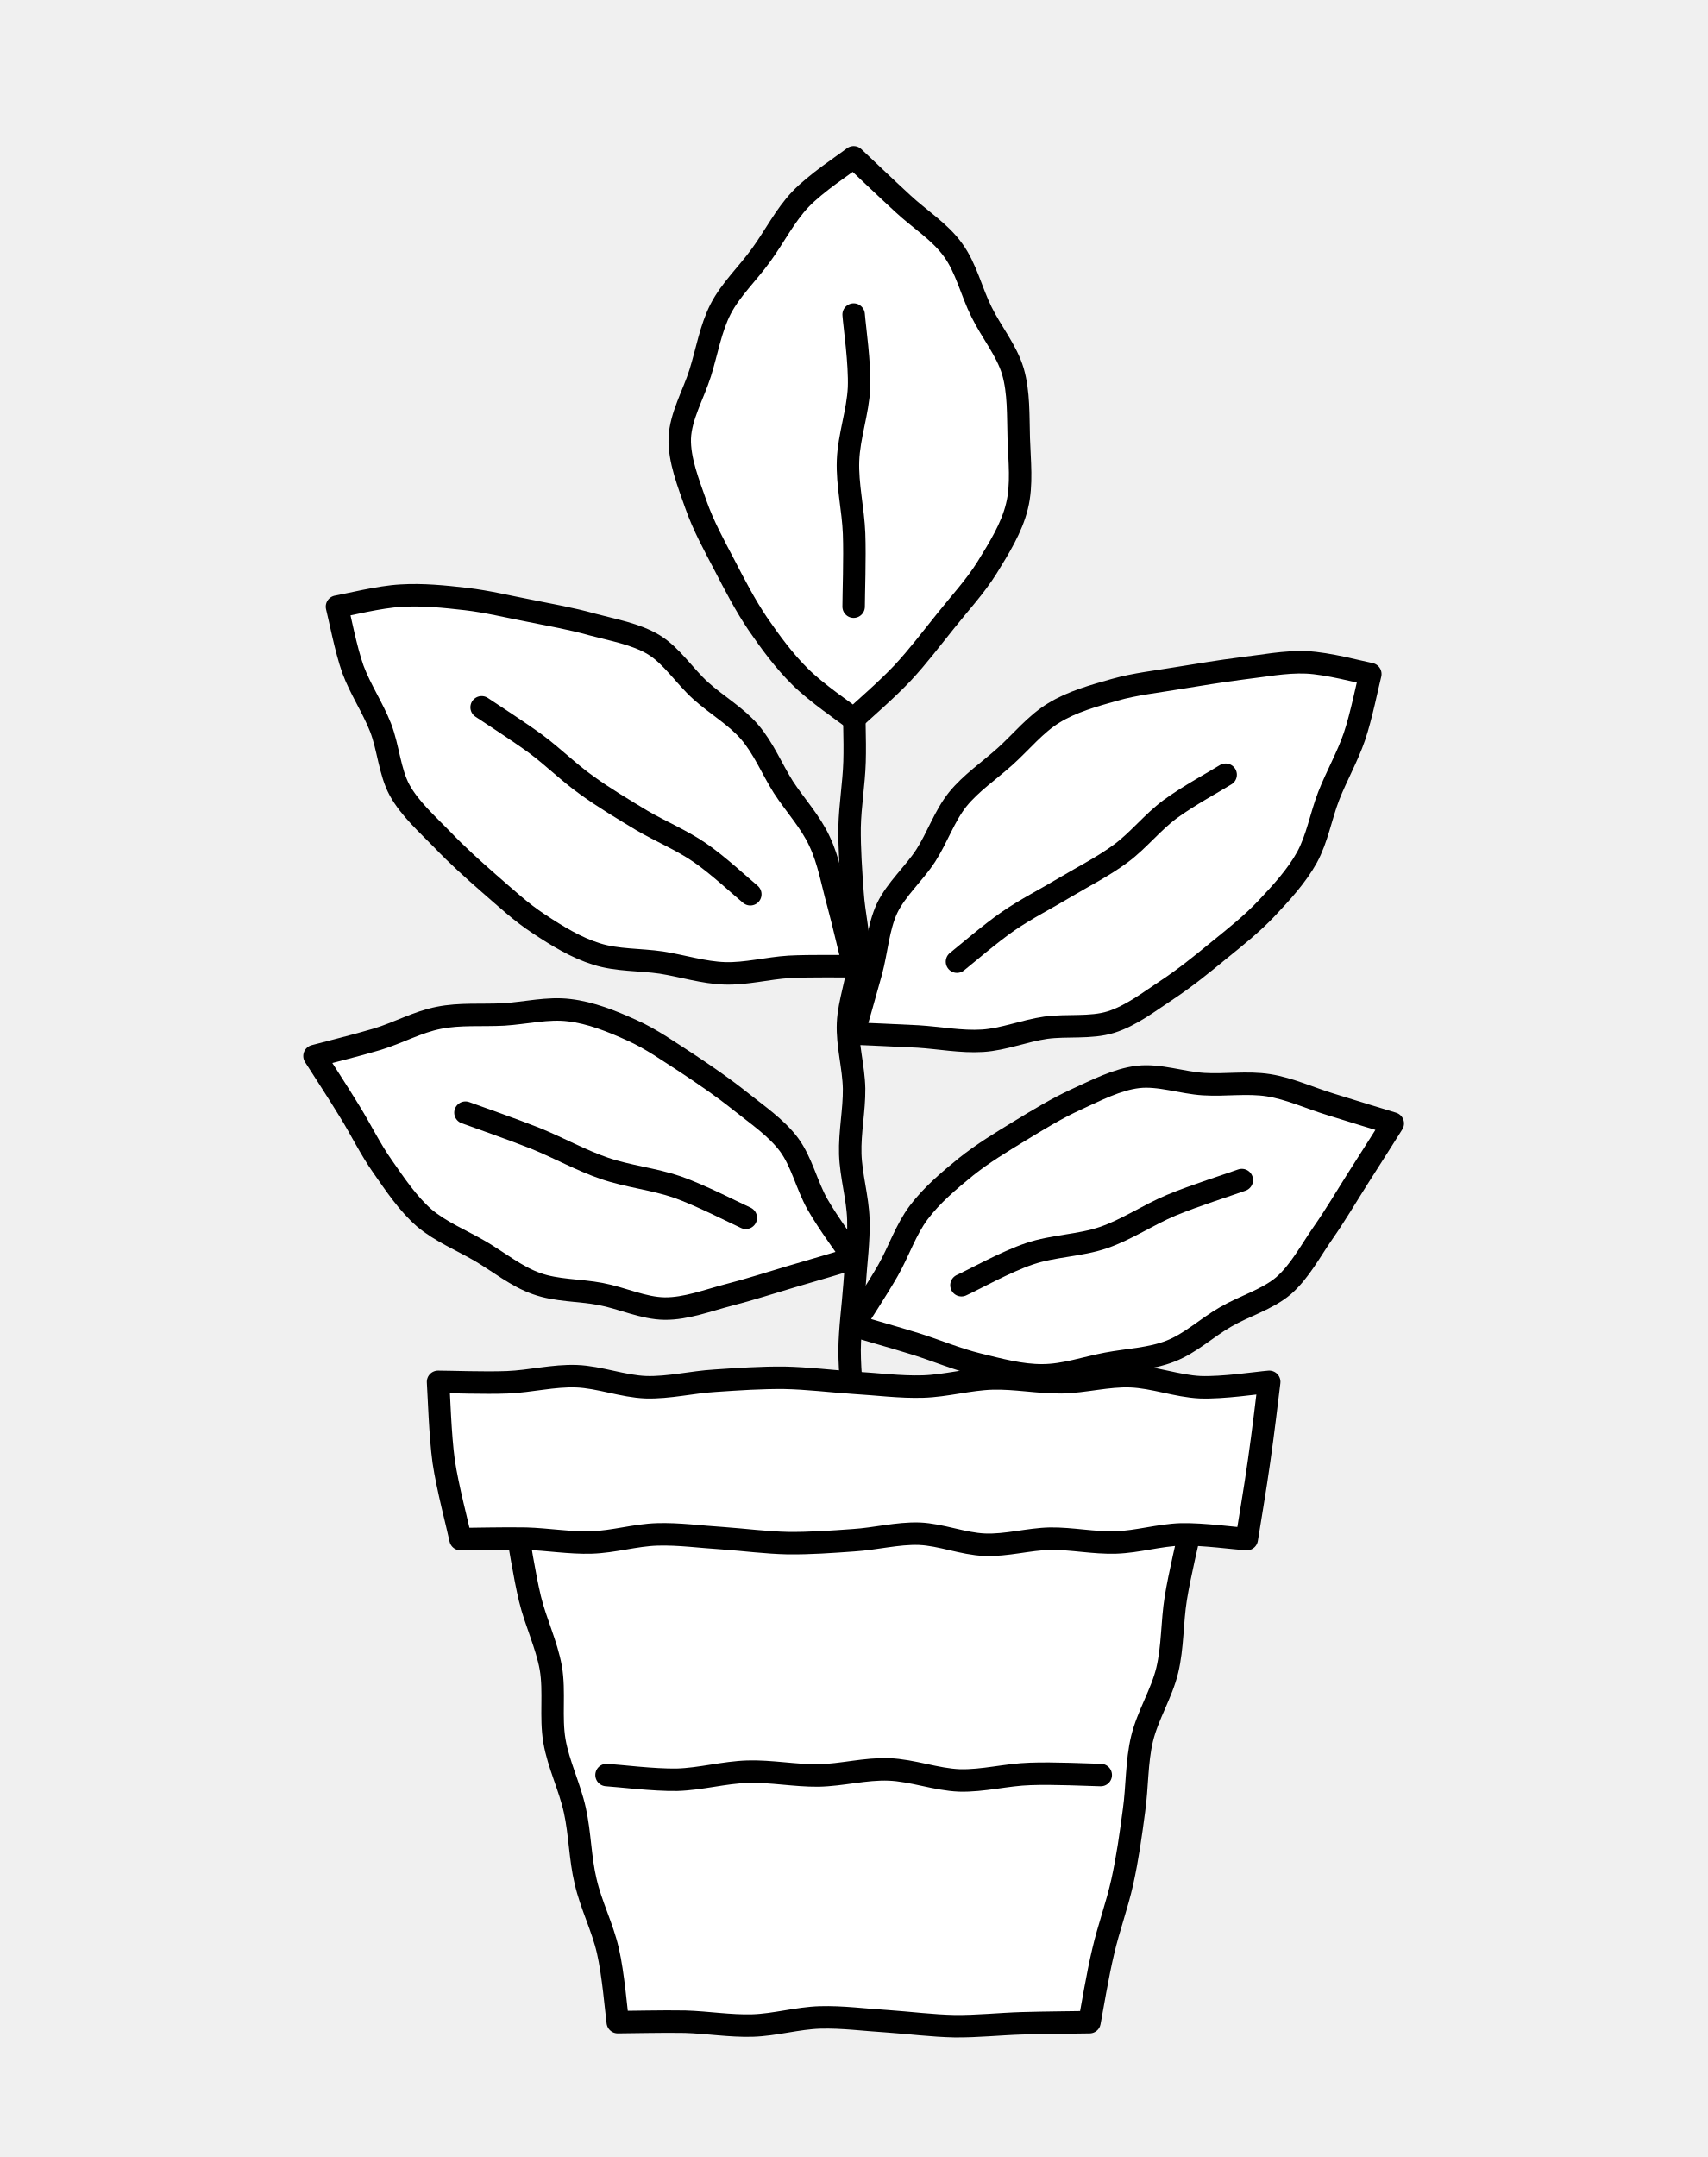
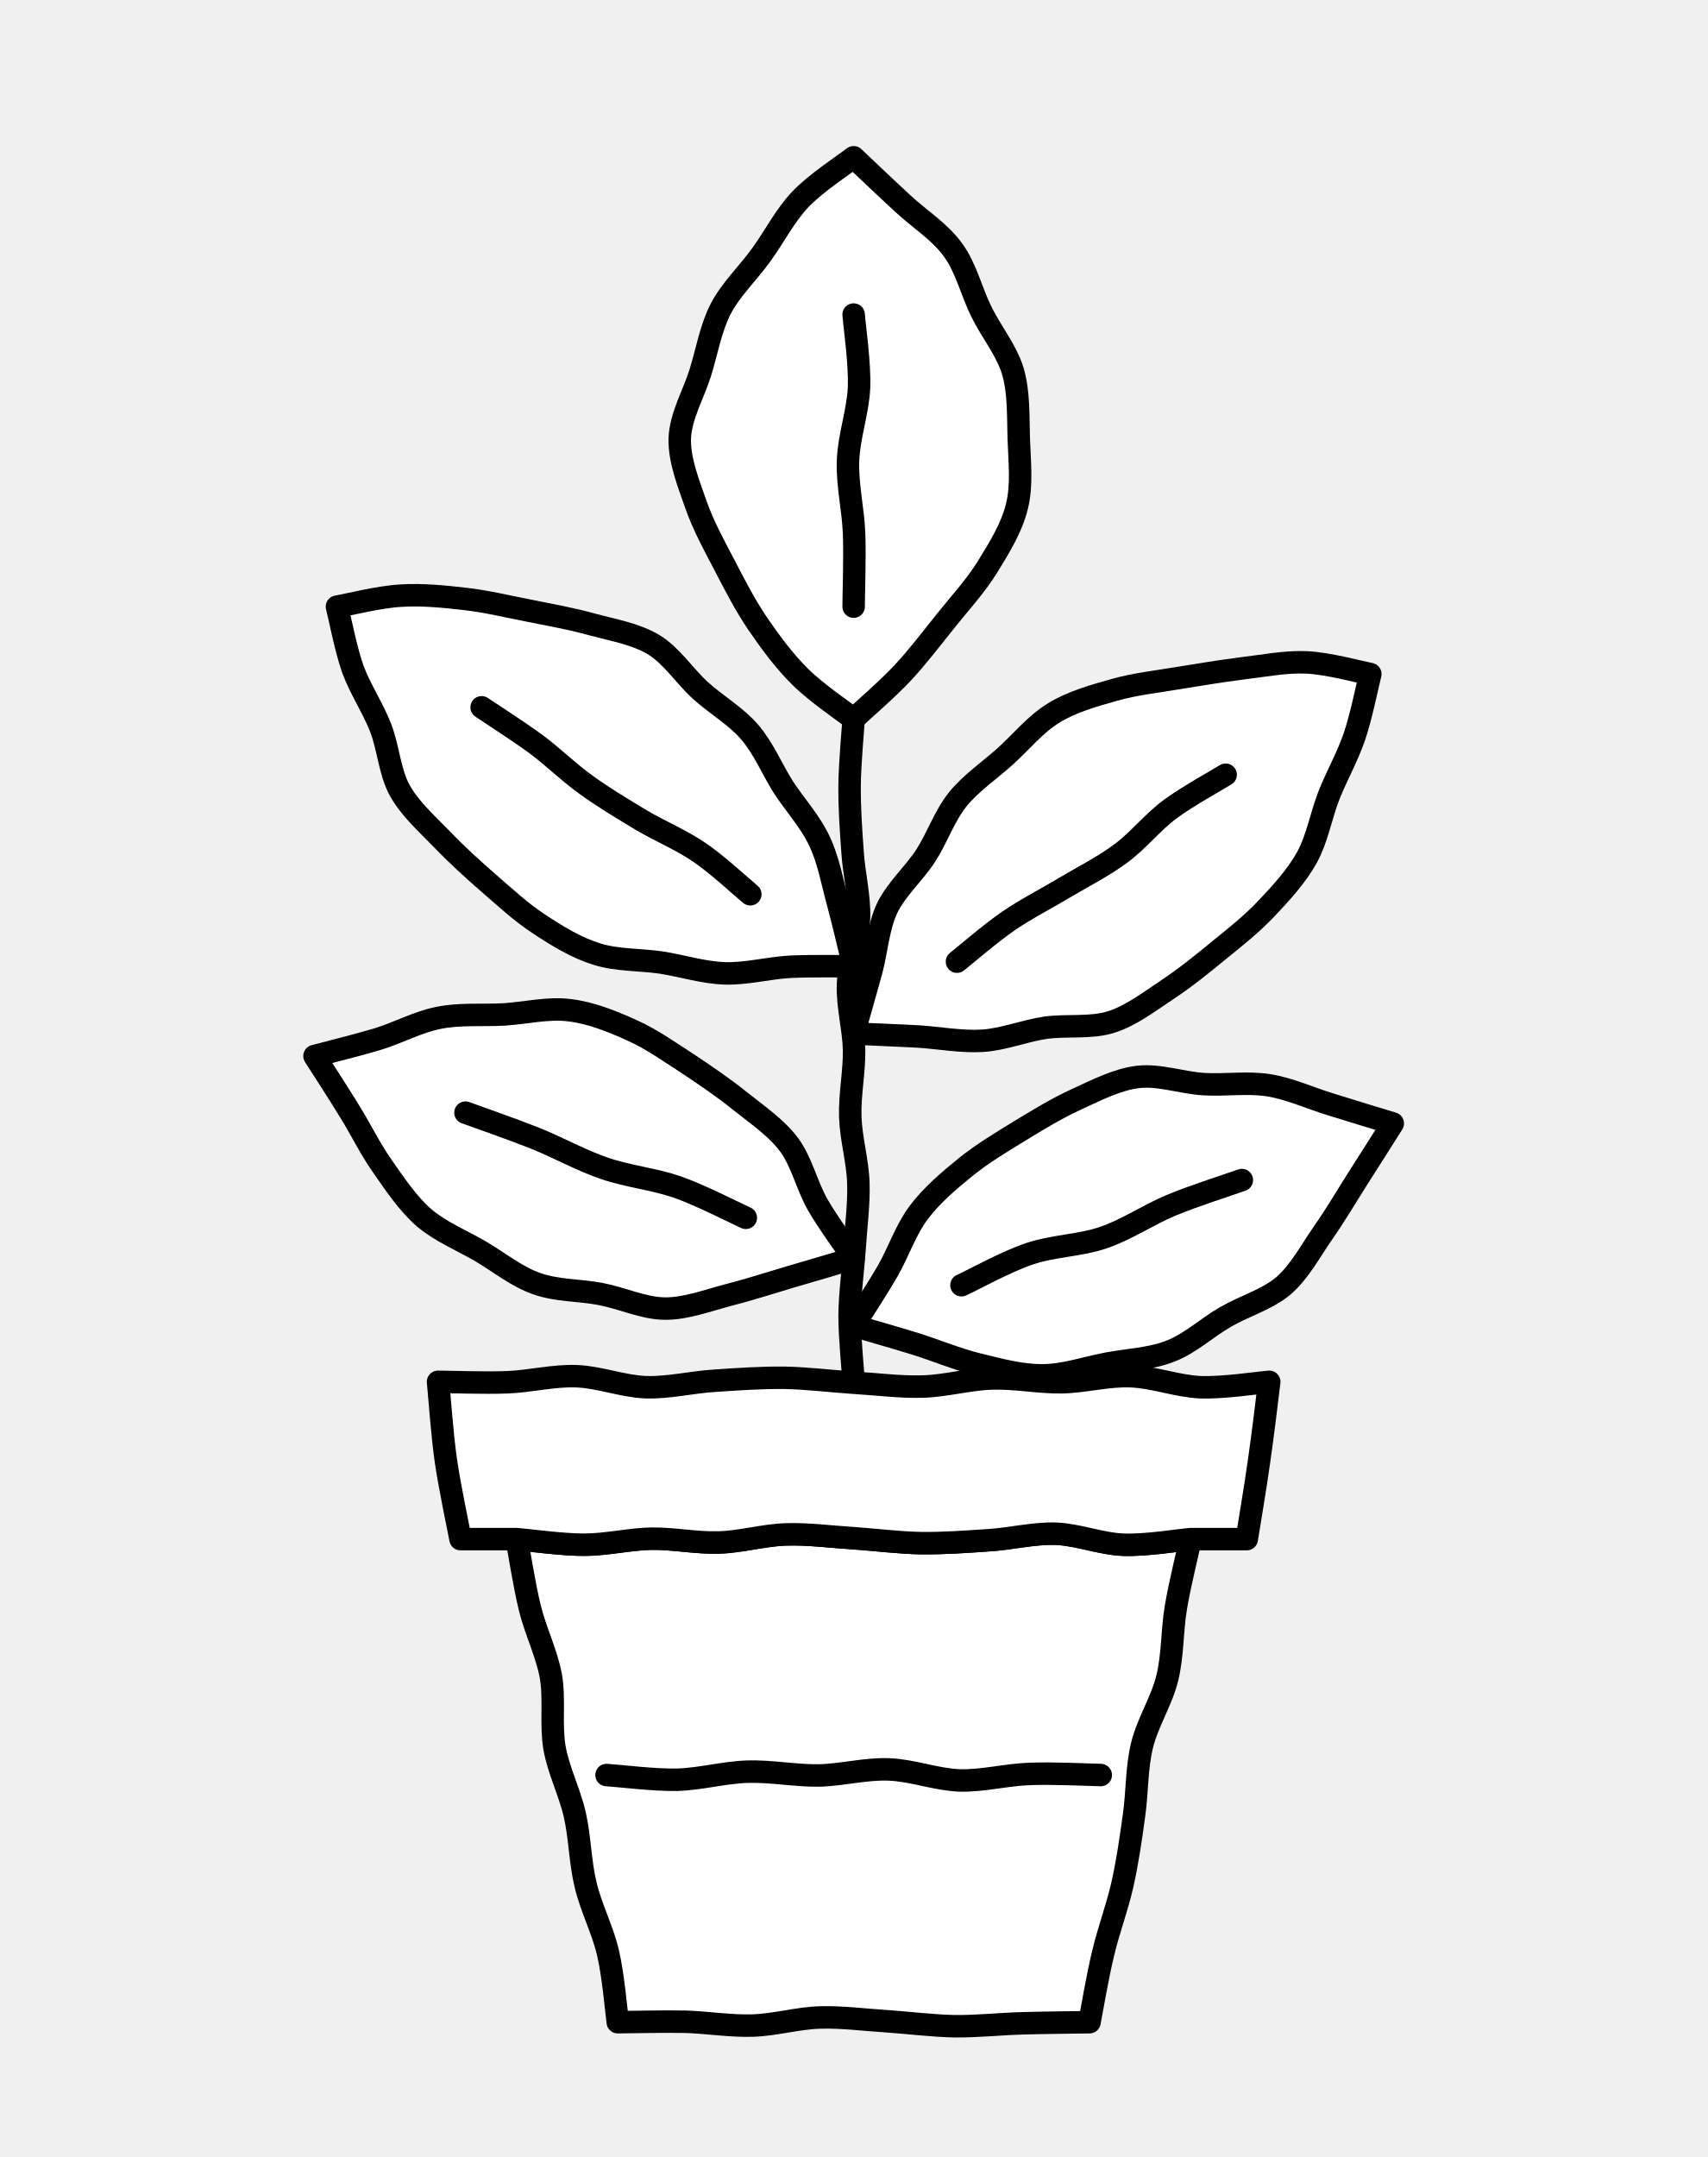
<svg xmlns="http://www.w3.org/2000/svg" width="76" height="96" viewBox="0 0 76 96">
  <g data-sd-fill="keep" data-sd-stroke="stroke-chip" fill="none" stroke="#000000" stroke-width="1" stroke-linecap="round" stroke-linejoin="round">
-     <path d="M38.00 63.00 C37.97 62.52 37.82 61.06 37.82 60.09 C37.83 59.12 37.97 58.15 38.04 57.18 C38.10 56.21 38.24 55.24 38.21 54.27 C38.18 53.30 37.88 52.33 37.85 51.36 C37.82 50.39 38.03 49.42 38.02 48.45 C38.00 47.48 37.71 46.52 37.75 45.55 C37.79 44.58 38.20 43.61 38.24 42.64 C38.27 41.67 38.01 40.70 37.95 39.73 C37.88 38.76 37.81 37.79 37.82 36.82 C37.84 35.85 38.01 34.88 38.04 33.91 C38.07 32.94 38.01 31.48 38.00 31.00" />
+     <path d="M38.00 61.50 C37.97 61.01 37.82 59.53 37.82 58.55 C37.83 57.57 37.97 56.58 38.04 55.60 C38.10 54.62 38.24 53.63 38.21 52.65 C38.18 51.67 37.88 50.68 37.85 49.70 C37.82 48.72 38.03 47.73 38.02 46.75 C38.00 45.77 37.71 44.78 37.75 43.80 C37.79 42.82 38.20 41.83 38.24 40.85 C38.27 39.87 38.01 38.88 37.95 37.90 C37.88 36.92 37.81 35.93 37.82 34.95 C37.83 33.97 37.97 32.49 38.00 32.00" />
  </g>
  <g data-sd-fill="fill-chip" data-sd-stroke="stroke-chip" fill="#ffffff" stroke="#000000" stroke-width="1" stroke-linecap="round" stroke-linejoin="round">
    <path d="M38.00 32.00 C38.36 31.66 39.51 30.67 40.19 29.94 C40.87 29.21 41.47 28.41 42.10 27.63 C42.72 26.85 43.41 26.11 43.94 25.26 C44.47 24.40 45.04 23.49 45.27 22.53 C45.51 21.57 45.38 20.50 45.35 19.50 C45.32 18.50 45.36 17.46 45.09 16.53 C44.81 15.59 44.13 14.78 43.69 13.88 C43.24 12.98 43.01 11.92 42.42 11.12 C41.84 10.31 40.93 9.75 40.19 9.06 C39.45 8.38 38.36 7.34 38.00 7.00 C37.60 7.31 36.31 8.15 35.62 8.88 C34.94 9.60 34.47 10.54 33.88 11.35 C33.29 12.17 32.53 12.88 32.08 13.75 C31.63 14.63 31.47 15.64 31.17 16.60 C30.87 17.55 30.30 18.52 30.26 19.50 C30.23 20.48 30.65 21.51 30.98 22.46 C31.31 23.40 31.79 24.27 32.25 25.15 C32.71 26.04 33.17 26.93 33.73 27.76 C34.30 28.59 34.91 29.42 35.62 30.12 C36.33 30.83 37.60 31.69 38.00 32.00Z" />
    <path d="M38.00 43.00 C37.88 42.53 37.56 41.14 37.31 40.21 C37.05 39.28 36.89 38.30 36.48 37.44 C36.08 36.57 35.39 35.83 34.87 35.03 C34.36 34.22 33.99 33.30 33.37 32.58 C32.76 31.87 31.90 31.38 31.19 30.74 C30.47 30.09 29.91 29.19 29.11 28.70 C28.30 28.21 27.28 28.04 26.35 27.79 C25.43 27.53 24.49 27.37 23.56 27.18 C22.62 27.00 21.69 26.77 20.74 26.66 C19.78 26.55 18.81 26.45 17.85 26.51 C16.89 26.56 15.47 26.92 15.00 27.00 C15.12 27.46 15.39 28.89 15.71 29.79 C16.04 30.68 16.59 31.49 16.94 32.38 C17.29 33.28 17.34 34.34 17.79 35.17 C18.25 36.00 19.02 36.68 19.69 37.37 C20.35 38.06 21.05 38.69 21.77 39.32 C22.49 39.94 23.19 40.60 23.99 41.12 C24.79 41.65 25.65 42.18 26.56 42.46 C27.47 42.75 28.49 42.70 29.44 42.84 C30.39 42.99 31.32 43.29 32.26 43.32 C33.21 43.35 34.17 43.09 35.13 43.03 C36.08 42.98 37.52 43.01 38.00 43.00Z" />
    <path d="M38.00 46.00 C38.48 46.02 39.91 46.08 40.87 46.13 C41.82 46.19 42.79 46.38 43.74 46.32 C44.68 46.26 45.59 45.88 46.55 45.74 C47.50 45.61 48.55 45.77 49.45 45.49 C50.35 45.21 51.17 44.57 51.96 44.05 C52.76 43.52 53.50 42.92 54.23 42.32 C54.97 41.72 55.73 41.12 56.38 40.43 C57.04 39.73 57.72 38.99 58.18 38.16 C58.64 37.32 58.80 36.32 59.15 35.42 C59.50 34.53 59.98 33.69 60.29 32.79 C60.60 31.88 60.88 30.46 61.00 30.00 C60.53 29.91 59.11 29.52 58.15 29.48 C57.20 29.44 56.22 29.64 55.27 29.75 C54.32 29.87 53.38 30.03 52.44 30.18 C51.50 30.34 50.54 30.44 49.62 30.70 C48.70 30.96 47.72 31.23 46.91 31.73 C46.10 32.22 45.46 33.02 44.75 33.66 C44.04 34.30 43.22 34.85 42.63 35.58 C42.04 36.32 41.73 37.27 41.21 38.08 C40.69 38.88 39.90 39.57 39.49 40.42 C39.09 41.28 39.03 42.31 38.78 43.24 C38.53 44.16 38.13 45.54 38.00 46.00Z" />
    <path d="M38.00 56.00 C37.73 55.60 36.87 54.44 36.39 53.60 C35.91 52.75 35.69 51.71 35.12 50.94 C34.55 50.18 33.69 49.60 32.94 49.00 C32.19 48.40 31.40 47.86 30.60 47.33 C29.79 46.81 29.00 46.24 28.12 45.85 C27.24 45.45 26.29 45.07 25.34 44.96 C24.39 44.84 23.39 45.09 22.42 45.15 C21.45 45.20 20.47 45.11 19.53 45.30 C18.60 45.48 17.72 45.97 16.80 46.25 C15.87 46.53 14.47 46.87 14.00 47.00 C14.26 47.41 15.05 48.62 15.55 49.44 C16.06 50.26 16.48 51.14 17.04 51.93 C17.59 52.72 18.16 53.57 18.88 54.20 C19.61 54.82 20.55 55.20 21.39 55.69 C22.22 56.18 23.00 56.82 23.89 57.13 C24.78 57.45 25.78 57.41 26.73 57.59 C27.69 57.77 28.64 58.23 29.59 58.24 C30.54 58.25 31.52 57.87 32.45 57.63 C33.39 57.39 34.30 57.09 35.22 56.82 C36.15 56.55 37.54 56.14 38.00 56.00Z" />
    <path d="M38.00 59.00 C38.46 59.14 39.85 59.53 40.78 59.82 C41.70 60.11 42.59 60.49 43.53 60.72 C44.47 60.95 45.45 61.22 46.41 61.21 C47.37 61.21 48.33 60.87 49.28 60.69 C50.23 60.51 51.23 60.48 52.11 60.13 C52.99 59.79 53.72 59.09 54.56 58.61 C55.40 58.12 56.41 57.84 57.14 57.22 C57.86 56.59 58.34 55.67 58.89 54.88 C59.45 54.08 59.93 53.26 60.45 52.44 C60.97 51.63 61.74 50.41 62.00 50.00 C61.54 49.86 60.15 49.44 59.23 49.15 C58.31 48.87 57.41 48.45 56.47 48.30 C55.52 48.15 54.55 48.31 53.58 48.25 C52.61 48.19 51.60 47.82 50.66 47.93 C49.72 48.04 48.79 48.53 47.91 48.93 C47.04 49.33 46.22 49.83 45.40 50.33 C44.58 50.83 43.75 51.33 43.00 51.93 C42.25 52.54 41.48 53.19 40.90 53.96 C40.32 54.73 40.01 55.70 39.53 56.54 C39.05 57.38 38.25 58.59 38.00 59.00Z" />
-     <path d="M23.00 68.00 C23.50 68.01 25.00 68.00 26.00 68.04 C27.00 68.07 28.00 68.24 29.00 68.21 C30.00 68.18 31.00 67.88 32.00 67.85 C33.00 67.82 34.00 68.03 35.00 68.02 C36.00 68.00 37.00 67.71 38.00 67.75 C39.00 67.79 40.00 68.20 41.00 68.24 C42.00 68.27 43.00 68.01 44.00 67.95 C45.00 67.88 46.00 67.81 47.00 67.82 C48.00 67.84 49.00 68.01 50.00 68.04 C51.00 68.07 52.50 68.01 53.00 68.00 C52.89 68.52 52.51 70.08 52.34 71.14 C52.17 72.20 52.21 73.30 51.96 74.34 C51.71 75.38 51.09 76.34 50.84 77.38 C50.59 78.42 50.63 79.52 50.48 80.58 C50.34 81.64 50.19 82.71 49.96 83.75 C49.73 84.79 49.35 85.81 49.11 86.85 C48.86 87.89 48.60 89.47 48.50 90.00 C48.00 90.01 46.50 90.02 45.50 90.05 C44.50 90.08 43.50 90.19 42.50 90.18 C41.50 90.16 40.50 90.03 39.50 89.96 C38.50 89.90 37.50 89.76 36.50 89.79 C35.50 89.82 34.50 90.12 33.50 90.15 C32.50 90.18 31.50 90.01 30.50 89.98 C29.50 89.96 28.00 90.00 27.50 90.00 C27.43 89.47 27.30 87.86 27.06 86.82 C26.82 85.77 26.31 84.79 26.07 83.74 C25.82 82.70 25.82 81.61 25.59 80.57 C25.36 79.52 24.86 78.53 24.68 77.48 C24.50 76.42 24.70 75.29 24.52 74.24 C24.33 73.18 23.84 72.19 23.59 71.15 C23.34 70.11 23.10 68.53 23.00 68.00Z" />
-     <path d="M19.50 61.50 C20.01 61.50 21.56 61.56 22.58 61.52 C23.61 61.48 24.64 61.21 25.67 61.25 C26.69 61.29 27.72 61.70 28.75 61.74 C29.78 61.77 30.81 61.51 31.83 61.45 C32.86 61.38 33.89 61.31 34.92 61.32 C35.94 61.34 36.97 61.47 38.00 61.54 C39.03 61.60 40.06 61.74 41.08 61.71 C42.11 61.68 43.14 61.38 44.17 61.35 C45.19 61.32 46.22 61.53 47.25 61.52 C48.28 61.50 49.31 61.21 50.33 61.25 C51.36 61.29 52.39 61.69 53.42 61.74 C54.44 61.78 55.99 61.54 56.50 61.50 C56.43 62.08 56.22 63.84 56.05 65.01 C55.89 66.17 55.59 67.92 55.50 68.50 C55.01 68.47 53.56 68.27 52.58 68.29 C51.61 68.32 50.64 68.62 49.67 68.65 C48.69 68.68 47.72 68.47 46.75 68.48 C45.78 68.50 44.81 68.79 43.83 68.75 C42.86 68.71 41.89 68.30 40.92 68.26 C39.94 68.23 38.97 68.49 38.00 68.55 C37.03 68.62 36.06 68.69 35.08 68.68 C34.11 68.66 33.14 68.53 32.17 68.46 C31.19 68.40 30.22 68.26 29.25 68.29 C28.28 68.32 27.31 68.62 26.33 68.65 C25.36 68.68 24.39 68.51 23.42 68.48 C22.44 68.46 20.99 68.50 20.50 68.50 C20.38 67.92 19.92 66.20 19.75 65.04 C19.59 63.87 19.54 62.09 19.50 61.50Z" />
+     <path d="M23.00 68.50 C23.50 68.54 25.00 68.75 26.00 68.75 C27.00 68.75 28.00 68.50 29.00 68.48 C30.00 68.47 31.00 68.68 32.00 68.65 C33.00 68.62 34.00 68.32 35.00 68.29 C36.00 68.26 37.00 68.40 38.00 68.46 C39.00 68.53 40.00 68.66 41.00 68.68 C42.00 68.69 43.00 68.62 44.00 68.55 C45.00 68.49 46.00 68.23 47.00 68.26 C48.00 68.30 49.00 68.71 50.00 68.75 C51.00 68.79 52.50 68.54 53.00 68.50 C52.89 69.01 52.51 70.54 52.34 71.57 C52.17 72.60 52.21 73.68 51.96 74.69 C51.71 75.71 51.09 76.65 50.84 77.67 C50.59 78.68 50.63 79.76 50.48 80.80 C50.34 81.83 50.19 82.87 49.96 83.89 C49.73 84.91 49.35 85.90 49.11 86.92 C48.86 87.94 48.60 89.49 48.50 90.00 C48.00 90.01 46.50 90.02 45.50 90.05 C44.50 90.08 43.50 90.19 42.50 90.18 C41.50 90.16 40.50 90.03 39.50 89.96 C38.50 89.90 37.50 89.76 36.50 89.79 C35.50 89.82 34.50 90.12 33.50 90.15 C32.50 90.18 31.50 90.01 30.50 89.98 C29.50 89.96 28.00 90.00 27.50 90.00 C27.43 89.48 27.30 87.90 27.06 86.89 C26.82 85.87 26.31 84.91 26.07 83.89 C25.82 82.87 25.82 81.80 25.59 80.78 C25.36 79.76 24.86 78.80 24.68 77.77 C24.51 76.73 24.70 75.62 24.52 74.59 C24.33 73.56 23.84 72.60 23.59 71.58 C23.34 70.57 23.10 69.01 23.00 68.50Z" />
+     <path d="M19.50 61.50 C20.01 61.50 21.56 61.56 22.58 61.52 C23.61 61.48 24.64 61.21 25.67 61.25 C26.69 61.29 27.72 61.70 28.75 61.74 C29.78 61.77 30.81 61.51 31.83 61.45 C32.86 61.38 33.89 61.31 34.92 61.32 C35.94 61.34 36.97 61.47 38.00 61.54 C39.03 61.60 40.06 61.74 41.08 61.71 C42.11 61.68 43.14 61.38 44.17 61.35 C45.19 61.32 46.22 61.53 47.25 61.52 C48.28 61.50 49.31 61.21 50.33 61.25 C51.36 61.29 52.39 61.69 53.42 61.74 C54.44 61.78 55.99 61.54 56.50 61.50 C56.43 62.08 56.22 63.84 56.05 65.01 C55.89 66.17 55.59 67.92 55.50 68.50 C55.08 68.50 53.42 68.50 53.00 68.50 C52.50 68.54 51.00 68.79 50.00 68.75 C49.00 68.71 48.00 68.30 47.00 68.26 C46.00 68.23 45.00 68.49 44.00 68.55 C43.00 68.62 42.00 68.69 41.00 68.68 C40.00 68.66 39.00 68.53 38.00 68.46 C37.00 68.40 36.00 68.26 35.00 68.29 C34.00 68.32 33.00 68.62 32.00 68.65 C31.00 68.68 30.00 68.47 29.00 68.48 C28.00 68.50 27.00 68.75 26.00 68.75 C25.00 68.75 23.50 68.54 23.00 68.50 C22.58 68.50 20.92 68.50 20.50 68.50 C20.39 67.92 20.02 66.19 19.85 65.02 C19.68 63.85 19.56 62.09 19.50 61.50Z" />
  </g>
  <g data-sd-fill="keep" data-sd-stroke="stroke-chip" fill="none" stroke="#000000" stroke-width="1" stroke-linecap="round" stroke-linejoin="round">
    <path d="M38.00 27.00 C38.00 26.46 38.06 24.83 38.02 23.75 C37.98 22.67 37.71 21.58 37.75 20.50 C37.79 19.42 38.19 18.33 38.24 17.25 C38.28 16.17 38.04 14.54 38.00 14.00" />
    <path d="M33.40 39.80 C33.02 39.49 31.95 38.49 31.14 37.94 C30.34 37.39 29.42 37.01 28.58 36.52 C27.75 36.02 26.91 35.52 26.12 34.95 C25.33 34.39 24.63 33.69 23.85 33.11 C23.07 32.54 21.84 31.75 21.44 31.48" />
    <path d="M42.60 42.80 C42.98 42.50 44.09 41.54 44.89 40.99 C45.69 40.44 46.57 40.00 47.40 39.50 C48.24 39.00 49.12 38.56 49.90 37.98 C50.68 37.40 51.30 36.60 52.08 36.02 C52.86 35.44 54.15 34.74 54.56 34.48" />
    <path d="M33.20 54.20 C32.69 53.97 31.20 53.20 30.15 52.83 C29.10 52.47 27.96 52.36 26.91 52.00 C25.86 51.64 24.88 51.09 23.85 50.67 C22.82 50.26 21.24 49.71 20.72 49.52" />
    <path d="M42.80 57.20 C43.31 56.97 44.78 56.15 45.83 55.80 C46.89 55.44 48.07 55.44 49.12 55.08 C50.17 54.72 51.11 54.07 52.14 53.64 C53.17 53.21 54.76 52.71 55.28 52.52" />
    <path d="M27.00 79.00 C27.52 79.03 29.10 79.23 30.14 79.21 C31.19 79.18 32.24 78.88 33.29 78.85 C34.33 78.82 35.38 79.03 36.43 79.02 C37.48 79.00 38.52 78.71 39.57 78.75 C40.62 78.79 41.67 79.20 42.71 79.24 C43.76 79.27 44.81 78.98 45.86 78.95 C46.90 78.91 48.48 78.99 49.00 79.00" />
  </g>
</svg>
